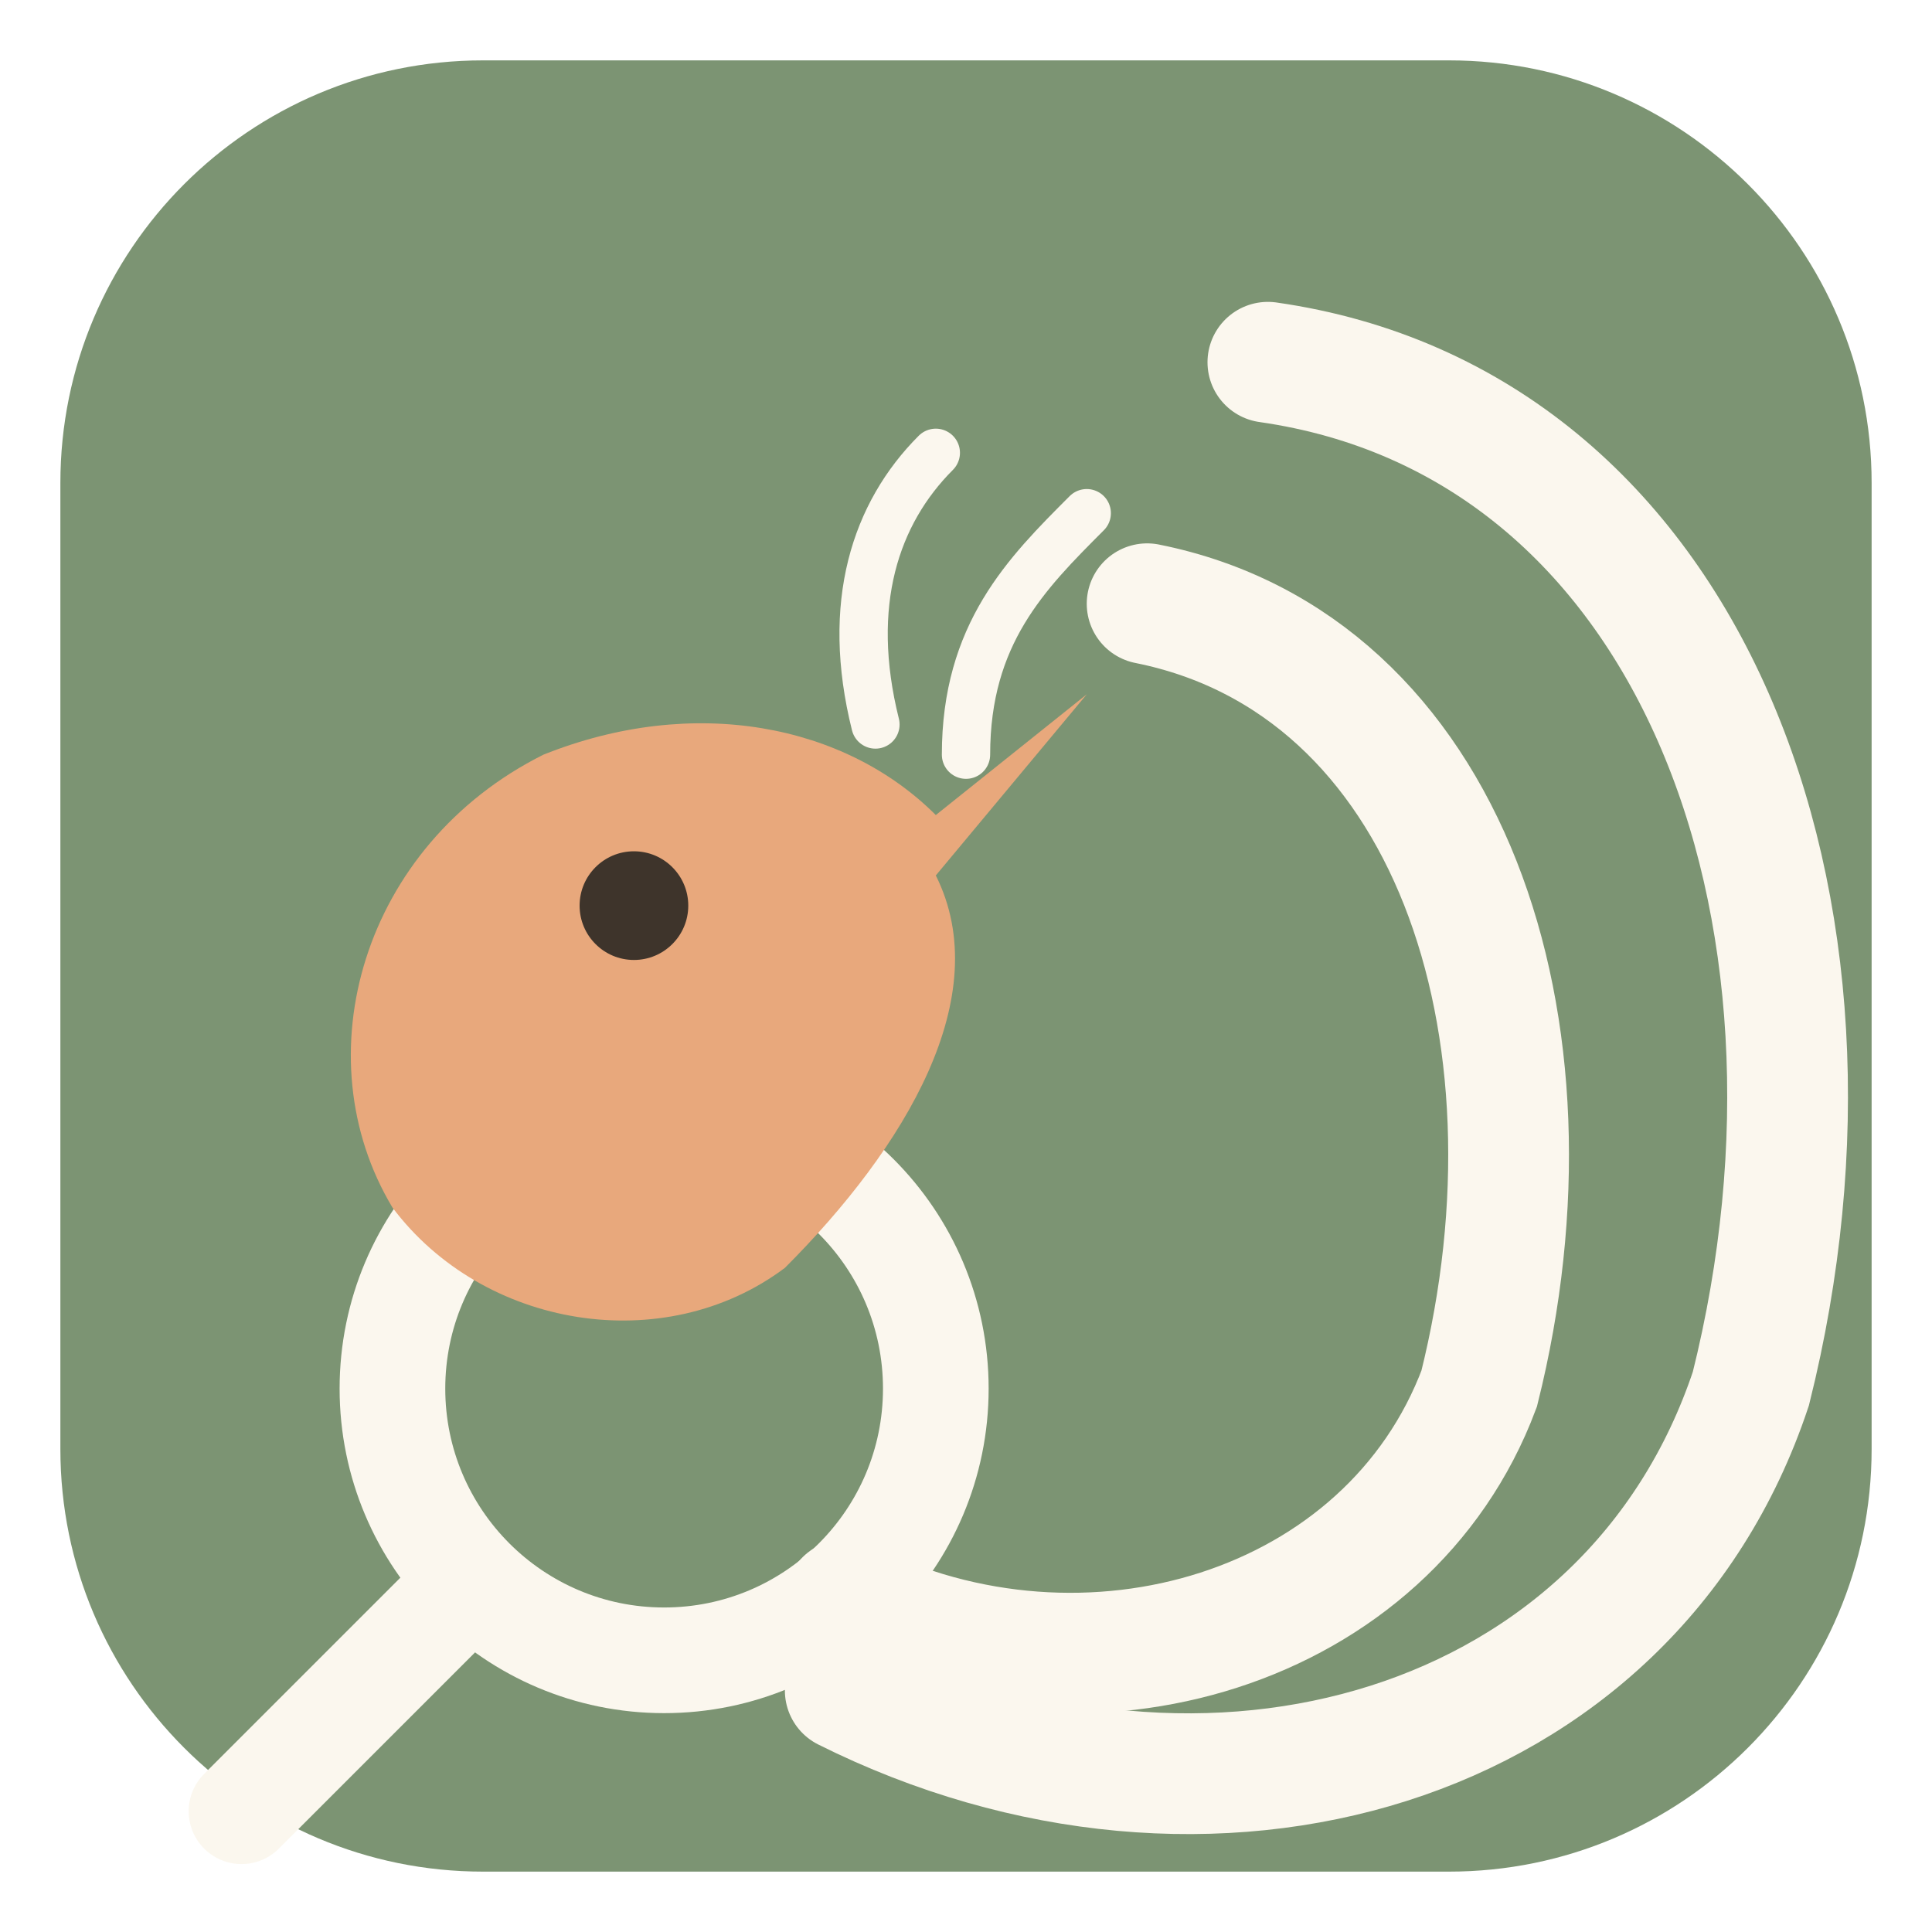
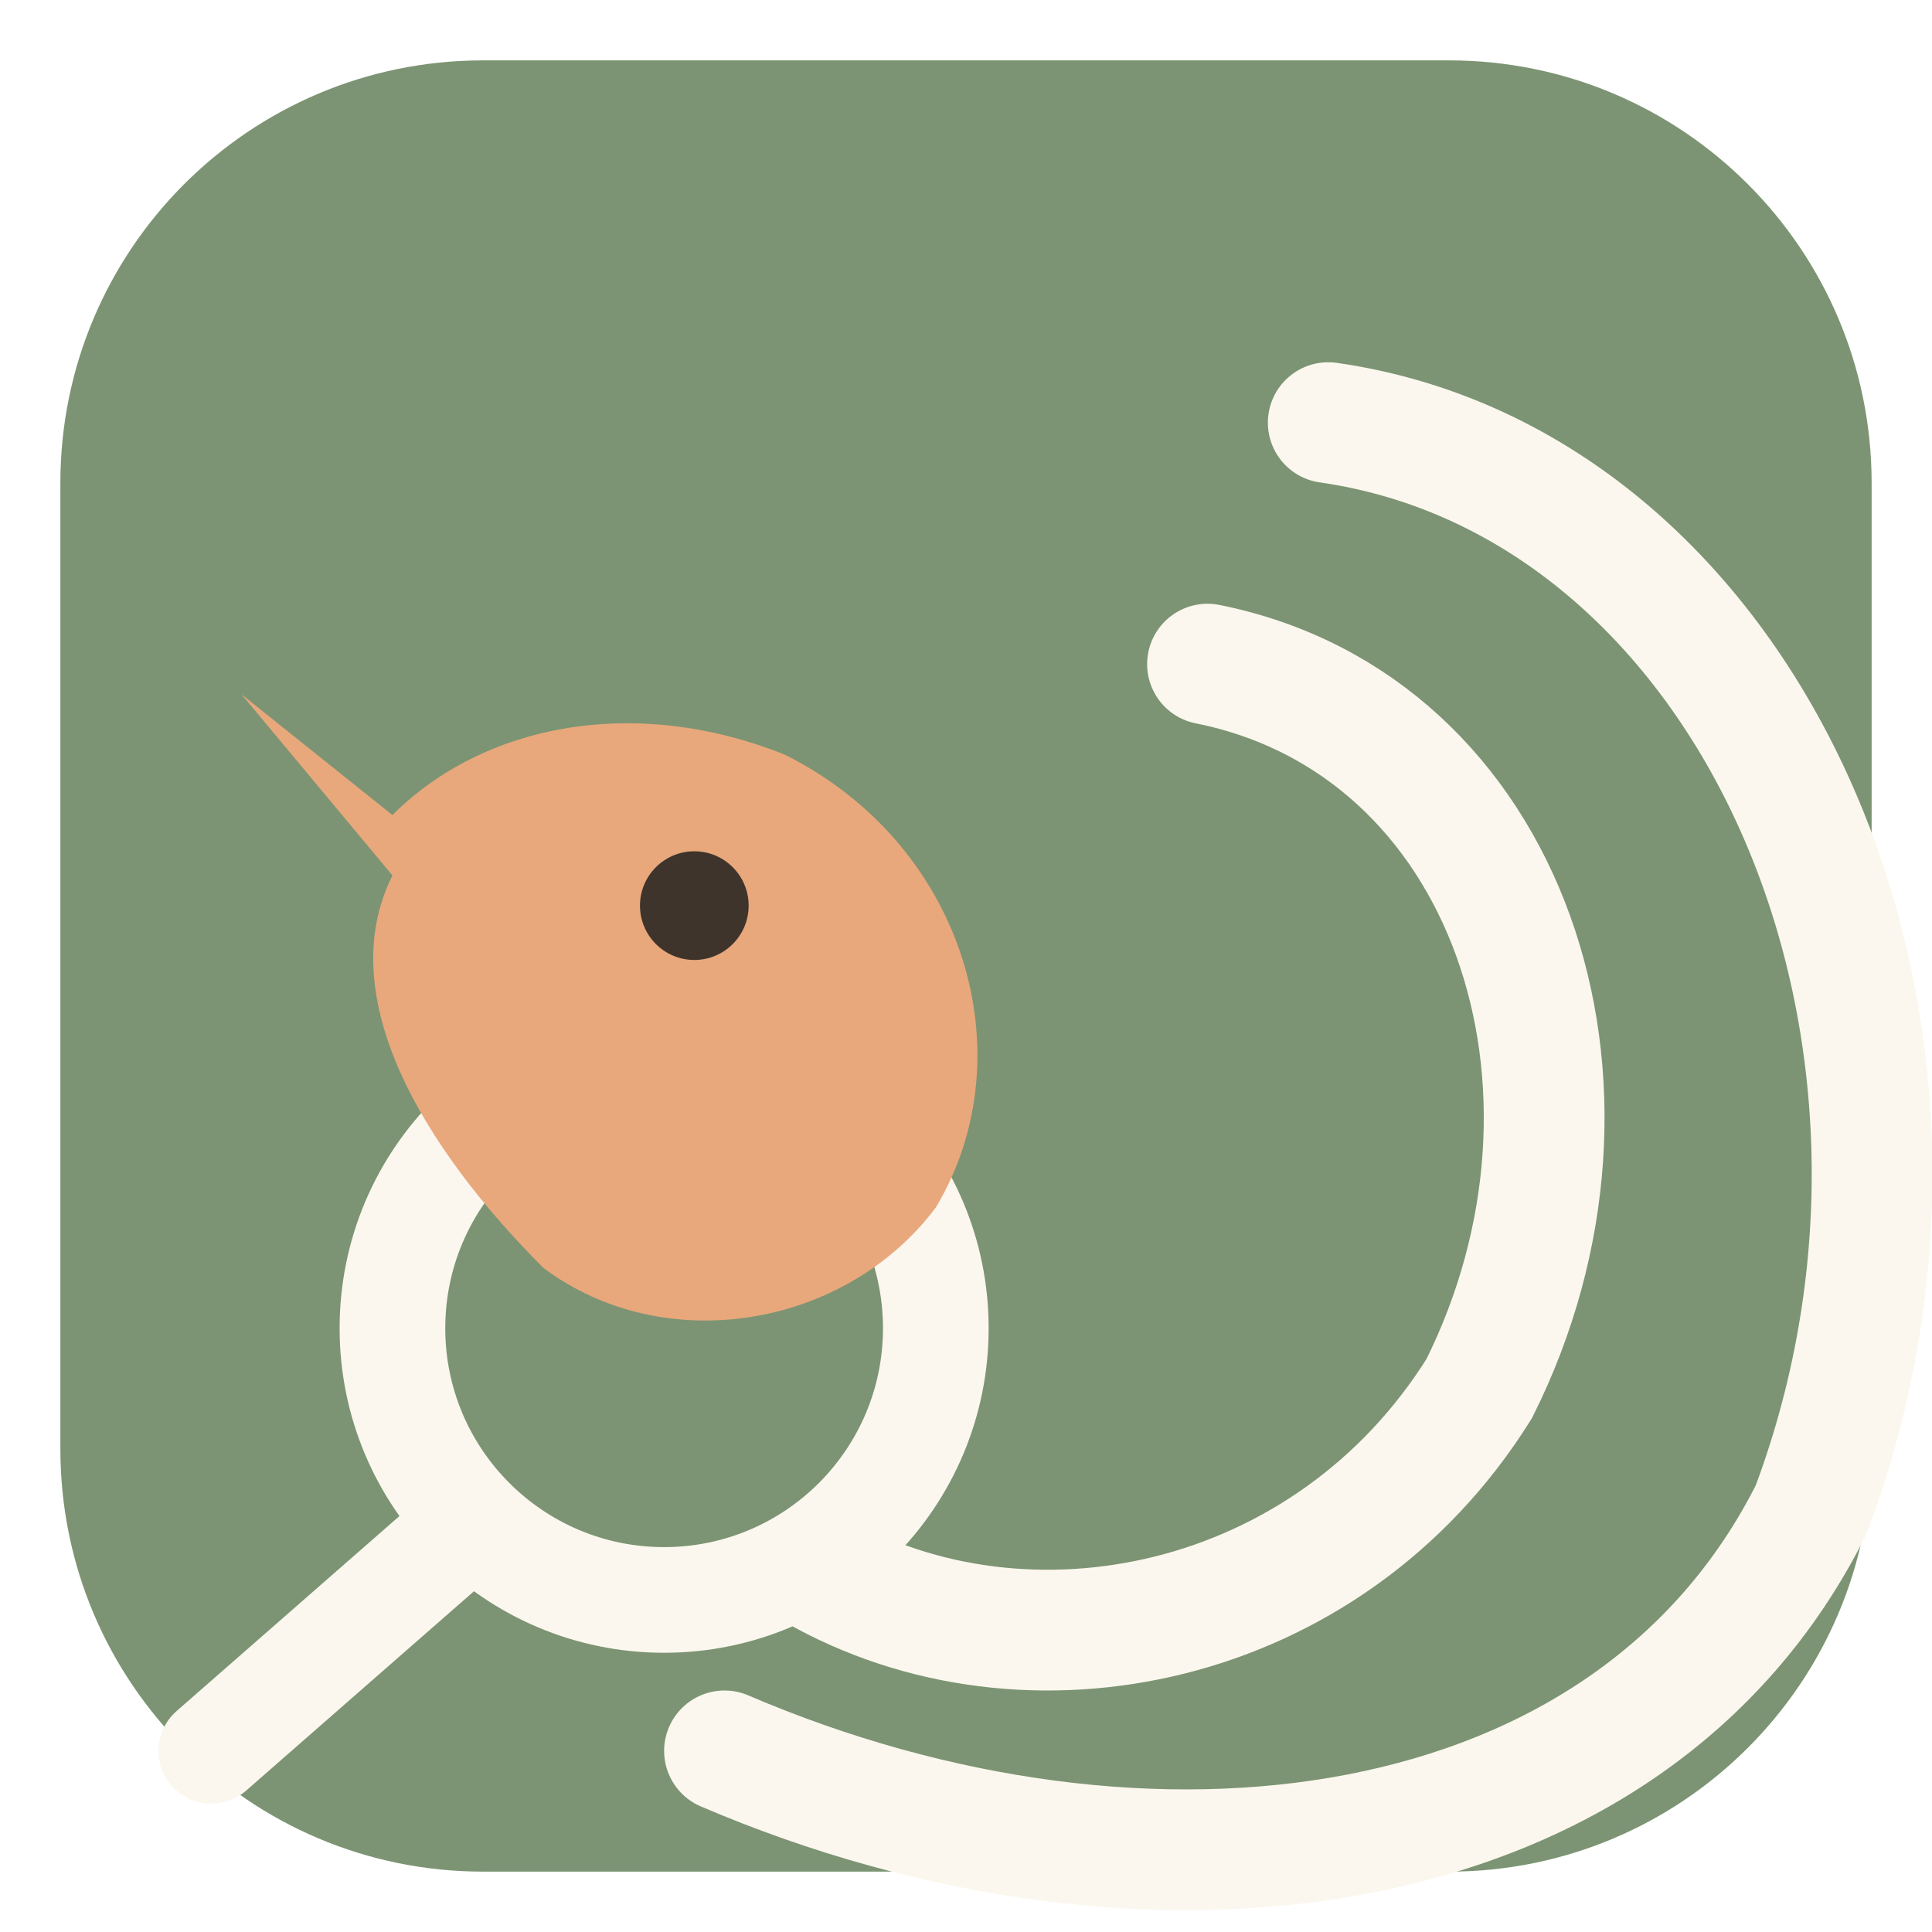
<svg xmlns="http://www.w3.org/2000/svg" viewBox="0 0 64 64" width="64" height="64">
  <rect x="2" y="2" width="60" height="60" rx="14" fill="#7C9473" />
  <g fill="none" stroke="#FBF7EE" stroke-width="4" stroke-linecap="round">
-     <path d="M42 12 C56 14 62 30 58 46 C54 58 40 62 28 56" />
-     <path d="M38 20 C48 22 52 34 49 46 C46 54 36 57 28 53" />
+     <path d="M44 14 C58 16 66 34 60 50 C54 62 38 64 24 58" />
+     <path d="M40 22 C50 24 54 36 49 46 C44 54 34 56 27 52" />
  </g>
-   <circle cx="22" cy="46" r="9" fill="none" stroke="#FBF7EE" stroke-width="3.5" />
-   <line x1="15" y1="53" x2="8" y2="60" stroke="#FBF7EE" stroke-width="3.5" stroke-linecap="round" />
-   <path fill="#E8A87C" d="M13 40 C10 35 12 28 18 25 C23 23 28 24 31 27 L36 23 L31 29 C33 33 30 38 26 42 C22 45 16 44 13 40 Z" />
-   <g fill="none" stroke="#FBF7EE" stroke-width="1.6" stroke-linecap="round">
-     <path d="M29 24 C28 20 29 17 31 15" />
-     <path d="M32 25 C32 21 34 19 36 17" />
+   <circle cx="22" cy="44" r="9" fill="none" stroke="#FBF7EE" stroke-width="3.5" />
+   <line x1="15" y1="51" x2="7" y2="58" stroke="#FBF7EE" stroke-width="3.5" stroke-linecap="round" />
+   <g transform="translate(44, 0) scale(-1, 1)">
+     <path fill="#E8A87C" d="M13 40 C10 35 12 28 18 25 C23 23 28 24 31 27 L36 23 L31 29 C33 33 30 38 26 42 C22 45 16 44 13 40 Z" />
+     <circle cx="21" cy="30" r="1.8" fill="#3E342B" />
  </g>
-   <circle cx="21" cy="30" r="1.8" fill="#3E342B" />
</svg>
